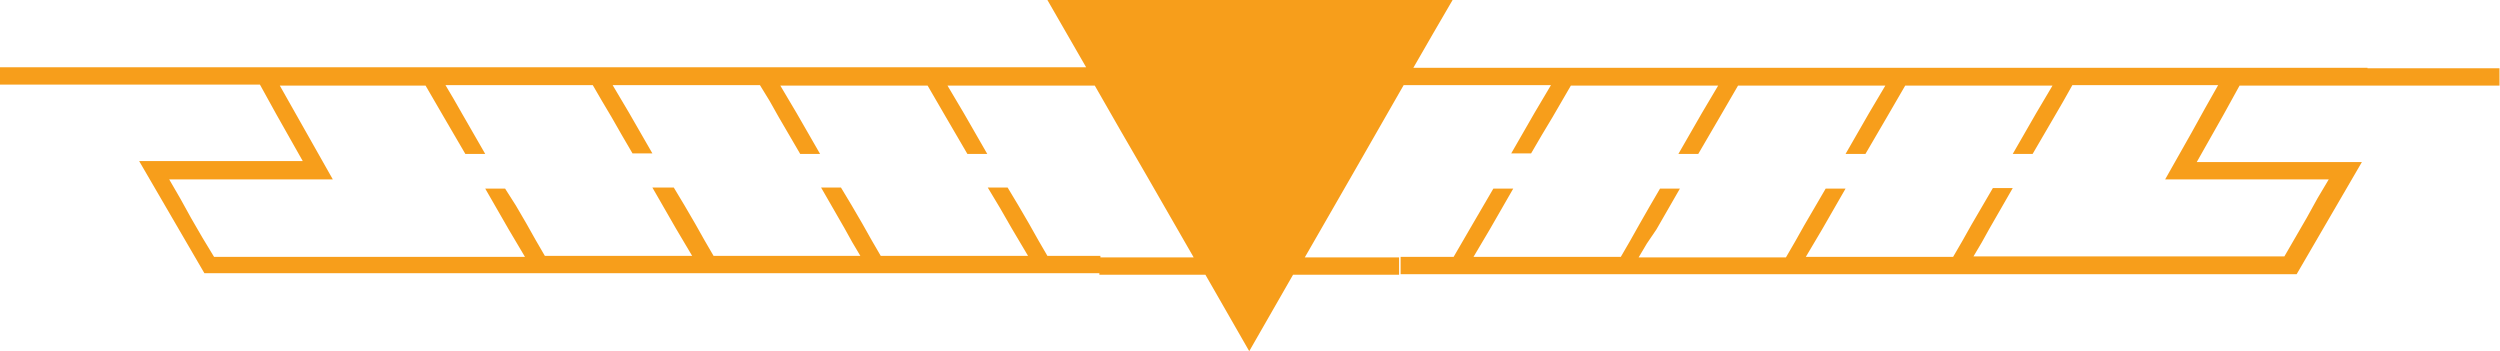
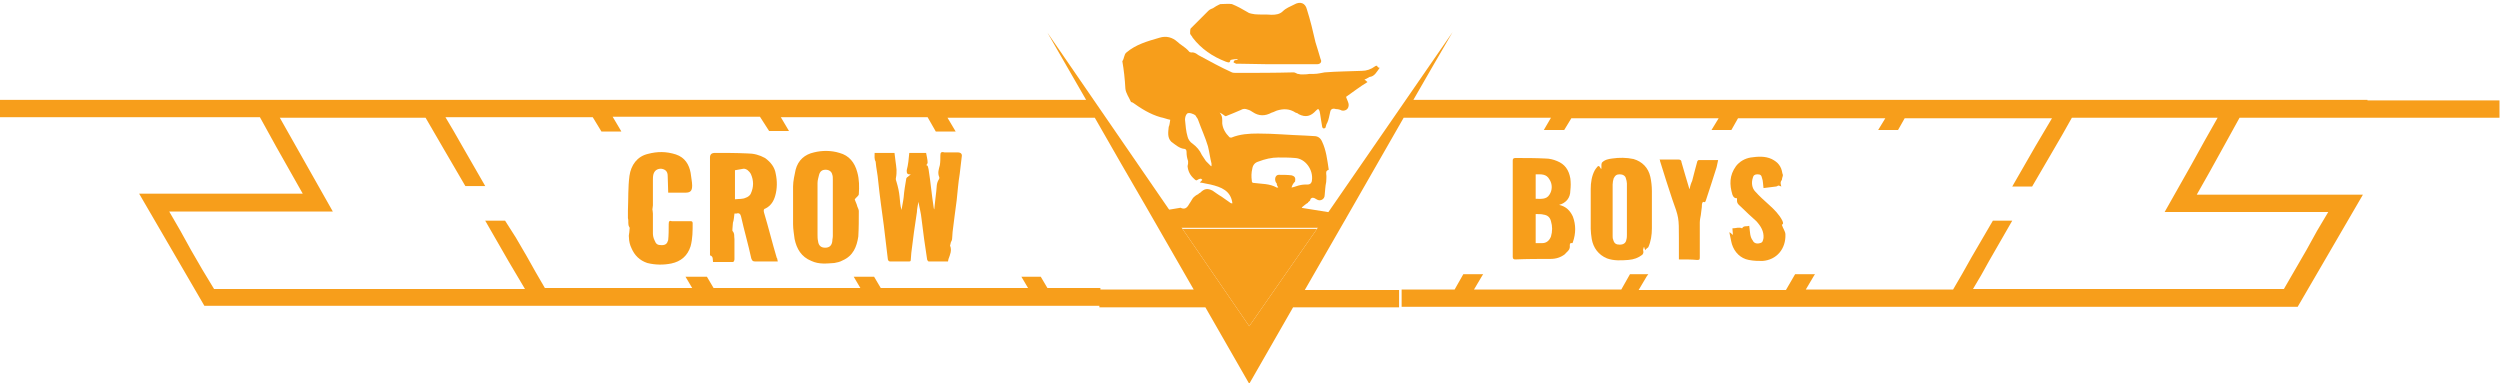
- <svg xmlns="http://www.w3.org/2000/svg" version="1.1" id="Layer_1" x="0px" y="0px" viewBox="0 0 490.5 68.8" style="enable-background:new 0 0 490.5 68.8;" xml:space="preserve">
+ <svg xmlns="http://www.w3.org/2000/svg" version="1.1" id="Layer_1" x="0px" y="0px" viewBox="0 0 490.5 75.1" style="enable-background:new 0 0 490.5 75.1;" xml:space="preserve">
  <style type="text/css">
	.st0{fill:#F79E1B;}
</style>
-   <path class="st0" d="M464.5,13.3H277.3l3.8-6.6L285,0h-79.5l3.8,6.6l3.8,6.6H0v3.4h51l1.6,2.9l1.6,2.9l2.6,4.6l2.6,4.6H27.3l3.2,5.5  l3.2,5.5l3.2,5.5l3.2,5.5h175.8v-3.4h-10.4l-1.8-3.1l-1.8-3.2l-2.1-3.6l-2.1-3.5h-3.9l2.4,4l2.3,4l1.6,2.7l1.6,2.7h-28.9l-1.8-3.1  l-1.8-3.2l-2.1-3.6l-2.1-3.5h-3.9l2.3,4l2.3,4l1.5,2.7l1.6,2.7h-28.8l-1.8-3.1l-1.8-3.2l-2.1-3.6l-2.1-3.5H128l2.3,4l2.3,4l1.6,2.7  l1.6,2.7h-28.9l-1.8-3.1l-1.8-3.2l-2.1-3.6L99.1,37h-3.9l2.3,4l2.3,4l1.6,2.7l1.6,2.7H42l-2.3-3.8l-2.2-3.8L35.4,39l-2.2-3.8h32.1  l-2.6-4.6L60.1,26l-2.6-4.6l-2.6-4.6h28.6l1.8,3.1l1.8,3.1l2.1,3.6l2.1,3.6h3.9l-2.3-4l-2.3-4L89,19.4l-1.6-2.7h28.9l1.8,3.1L120,23  l2,3.5l2.1,3.6h3.9l-2.3-4l-2.3-4l-1.6-2.7l-1.6-2.7h28.9l1.9,3.1l1.8,3.2l2.1,3.6l2.1,3.6h3.9l-2.3-4l-2.3-4l-1.6-2.7l-1.6-2.7  h28.9l1.8,3.1l1.8,3.1l2.1,3.6l2.1,3.6h3.9l-2.3-4l-2.3-4l-1.6-2.7l-1.6-2.7h28.9l5.1,8.9l5.1,8.8l4.6,8l4.6,8h-18.5v3.4h20.8  l4.3,7.5l4.3,7.5l4.3-7.5l4.3-7.5h20.8v-3.4h-18.5l4.6-8l4.6-8l5.1-8.9l5.1-8.9h28.9l-1.6,2.7l-1.6,2.7l-2.3,4l-2.3,4h3.9l2.1-3.6  l2.1-3.5l1.8-3.1l1.8-3.1h28.9l-1.6,2.7l-1.6,2.7l-2.3,4l-2.3,4h3.9l2.1-3.6l2.1-3.6l1.8-3.1l1.8-3.1h28.9l-1.6,2.7l-1.6,2.7l-2.3,4  l-2.3,4h3.9l2.1-3.6l2.1-3.6l1.8-3.1l1.8-3.1h28.9l-1.6,2.7l-1.6,2.7l-2.3,4l-2.3,4h3.9l2.1-3.6l2.1-3.6l1.8-3.1l1.8-3.2h28.6  l-2.6,4.6l-2.6,4.7l-2.6,4.6l-2.6,4.6h32.1l-2.2,3.7l-2.1,3.8l-2.2,3.8l-2.2,3.8h-61l1.6-2.7l1.5-2.7l2.3-4l2.3-4h-3.9l-2.1,3.6  l-2.1,3.6l-1.8,3.2l-1.8,3.1h-28.9l1.6-2.7l1.6-2.7l2.3-4l2.3-4h-3.9l-2.1,3.6l-2.1,3.6l-1.8,3.2l-1.8,3.1h-28.9l1.6-2.7L325,45  l2.3-4l2.3-4h-3.9l-2.1,3.6l-2,3.5l-1.8,3.2l-1.8,3.1h-28.9l1.6-2.7l1.6-2.7l2.3-4l2.3-4h-3.9l-2.1,3.6l-2.1,3.6l-1.8,3.1l-1.8,3.1  h-10.4v3.4h175.8l3.2-5.5l3.2-5.5l3.2-5.5l3.2-5.5H431l2.6-4.6l2.6-4.6l1.6-2.9l1.6-2.9h51v-3.4H464.5L464.5,13.3z" />
+   <path class="st0" d="M436.2,28.9l1.6-2.9l1.6-2.9h51v-3.4h-25.9v-0.1H277.3l3.8-6.6l3.9-6.7l-24.5,35.5l-2.1,3.1L245.1,64L232,44.9  l-2.5-3.6l-24-34.9l3.8,6.6l3.8,6.6H0v3.4h51l1.6,2.9l1.6,2.9l2.6,4.6l2.6,4.6H27.3l9.6,16.5l3.2,5.5h175.6v0.3h20.8l8.6,15l4.3-7.5  l4.3-7.5h20.8v-3.4H256l4.6-8l4.6-8l5.1-8.9l5.1-8.9h28.9l-1.4,2.4h4l1.4-2.3h28.9l-1.4,2.3h3.9l1.3-2.3h28.9l-1.4,2.3h3.9l1.3-2.3  h28.9l-1.6,2.7l-1.6,2.7l-4.6,8h3.9l2.1-3.6l2.1-3.6l1.8-3.1l1.8-3.2h28.6l-2.6,4.6l-2.6,4.7l-2.6,4.6l-2.6,4.6h32.1l-2.2,3.7  l-2.1,3.8l-2.2,3.8l-2.2,3.8h-61l1.6-2.7l1.5-2.7l2.3-4l2.3-4H391l-2.1,3.6l-2.1,3.6l-1.8,3.2l-1.8,3.1h-28.9l1.6-2.7l0.2-0.3h-3.9  l-1.8,3.1h-28.9l1.6-2.7l0.3-0.4h-3.6l-1.7,3h-28.9l1.6-2.7l0.2-0.3h-3.9l-1.7,3h-10.4v3.4h175.8l12.8-22H431l2.6-4.6L436.2,28.9z   M215.9,56.8v-0.3h-10.4l-1.3-2.2h-3.8l1.3,2.2h-28.9l-1.3-2.2h-4l1.3,2.2H140l-1.3-2.2h-4.2l1.3,2.2h-28.9l-1.8-3.1l-1.8-3.2  l-2.1-3.6l-2.1-3.3h-3.9l4.6,8l1.6,2.7l1.6,2.7H42l-2.3-3.8l-2.2-3.8l-2.1-3.8l-2.2-3.8h32.1l-2.6-4.6l-2.6-4.6l-2.6-4.6l-2.6-4.6  h28.6l1.8,3.1l1.8,3.1l2.1,3.6l2.1,3.6h3.9l-2.3-4l-2.3-4L89,25.7L87.4,23h28.9l1.7,2.8h3.9l-0.1-0.2l-1.6-2.7h28.9l1.8,2.8h3.9l0,0  l-1.6-2.7H182l1.6,2.8h3.9l0,0l-1.6-2.7h28.9l5.1,8.9l5.1,8.8l4.6,8l4.6,8H215.9z" />
+   <g>
+     <path class="st0" d="M270.2,12.9c-0.1,0-0.3,0-0.4,0.1c-0.8,0.6-1.7,0.9-2.6,0.9c-2.3,0.1-4.8,0.1-7.3,0.3   c-0.7,0.1-1.3,0.3-2.1,0.3h-0.9c-0.5,0.1-1,0.1-1.6,0.1c-0.3,0-0.4-0.1-0.7-0.1c-0.3-0.1-0.5-0.3-0.8-0.3   c-3.7,0.1-7.4,0.1-11.1,0.1c-0.4,0-0.8,0-1-0.1c-2.2-1-4.4-2.2-6.6-3.4c-0.4-0.3-0.8-0.6-1.4-0.5c-0.1,0-0.4-0.1-0.5-0.3   c-0.7-0.8-1.6-1.2-2.2-1.8c-1-0.9-2.2-1.2-3.5-0.8c-2.4,0.7-4.6,1.3-6.5,2.9c-0.5,0.4-0.4,1.2-0.8,1.7c0.3,1.7,0.5,3.5,0.6,5.4   c0.1,0.9,0.7,1.7,1.1,2.6c0.1,0,0.1,0.1,0.3,0.1c1.7,1.2,3.4,2.3,5.5,2.9c0.6,0.1,1.3,0.4,1.9,0.5c-0.1,0.5-0.1,1-0.3,1.4   c-0.1,1-0.3,2.1,0.5,2.9c0.8,0.6,1.6,1.3,2.5,1.4c0.4,0,0.5,0.3,0.5,0.6c0,0.7,0.1,1.2,0.3,1.8v0.5c0,0.1-0.1,0.4-0.1,0.5   c0.1,1,0.5,1.8,1.3,2.5c0.3,0.3,0.4,0.4,0.8,0.1c0.3-0.1,0.5-0.3,0.8,0.1c-0.1,0.1-0.3,0.3-0.5,0.5c0.8,0.1,1.4,0.3,2.1,0.4   c2.1,0.5,4,1.2,4.3,3.7c-0.1,0-0.3,0-0.4-0.1c-0.5-0.4-1.2-0.8-1.7-1.2c-0.7-0.4-1.2-0.8-1.8-1.2c-1-0.5-1.6-0.4-2.4,0.4   c-0.1,0.1-0.3,0.1-0.4,0.3c-0.3,0.1-0.7,0.4-0.9,0.6c-0.3,0.3-0.5,0.8-0.8,1.2c-0.4,0.7-0.8,1.3-1.7,0.9c-0.1-0.1-0.1,0-0.3,0   c-0.6,0.1-1.2,0.2-1.8,0.3c-0.6,0.1-1.2,0.2-1.8,0.3l2.3,3.3h32.6l1.4-2c-0.2-0.1-0.4-0.3-0.6-0.5c-0.1-0.1-0.1-0.1-0.3-0.1   c-0.5-0.1-1-0.1-1.6-0.3c-0.4-0.1-0.7-0.1-1.1-0.2c-1.7-0.3-3.3-0.5-5-0.8l-0.1-0.1c0.4-0.3,0.8-0.7,1.2-0.9   c0.1-0.3,0.5-0.3,0.5-0.7c0-0.1,0.3-0.3,0.4-0.3c0.3,0,0.5,0.1,0.8,0.3c0.7,0.5,1.6,0,1.6-0.8c0.1-0.9,0.1-1.7,0.3-2.6   c0-0.5,0.1-1,0-1.6c0-0.5,0-0.6,0.5-0.8c-0.3-2-0.5-3.8-1.3-5.5c-0.3-0.7-0.8-1.1-1.6-1.1c-0.5,0-1.2-0.1-1.7-0.1   c-3.1-0.1-6.1-0.4-9.3-0.4c-1.7,0-3.5,0.1-5.2,0.8c-0.1,0-0.3,0-0.4-0.1c-0.8-0.8-1.3-1.7-1.4-2.7c0-0.8,0.1-1.4-0.5-2.1   c0.3,0.1,0.5,0.3,0.7,0.4c0.1,0.1,0.4,0.3,0.5,0.3c1-0.4,2-0.8,2.9-1.2c0.5-0.3,0.9-0.3,1.4-0.1c0.4,0.1,0.7,0.3,1,0.5   c1.2,0.8,2.4,0.8,3.7,0.1c0.4-0.1,0.7-0.3,1-0.4c1.3-0.4,2.5-0.4,3.7,0.4c0.3,0.1,0.4,0.1,0.6,0.3c1.4,0.7,2.4,0.4,3.4-0.7   c0.4-0.4,0.5-0.4,0.7,0.1c0,0.1,0.1,0.4,0.1,0.5c0.1,0.9,0.3,1.7,0.4,2.5c0,0.1,0.1,0.4,0.3,0.4s0.4-0.1,0.4-0.3   c0.1-0.3,0.1-0.5,0.3-0.8c0.3-0.6,0.4-1.4,0.6-2.2c0.1-0.5,0.5-0.7,1.1-0.5c0.4,0,0.8,0.1,1.2,0.3c0.8,0.1,1.4-0.4,1.3-1.3   c-0.1-0.5-0.4-1-0.5-1.4c1.3-0.9,2.7-2,4.2-2.9c-0.3-0.3-0.5-0.4-0.6-0.5c0.4-0.1,0.6-0.3,1-0.5c1-0.1,1.4-1,2-1.8   C270.3,13.3,270.2,13,270.2,12.9z M245.7,33.1c0.1-0.7,0.5-1.2,1.2-1.4c1.3-0.5,2.6-0.8,3.9-0.8c1,0,2.2,0,3.3,0.1   c2,0.1,3.6,2.3,3.3,4.4c0,0.4-0.3,0.8-0.8,0.8c-0.4,0-0.9,0-1.4,0.1c-0.6,0.1-1.2,0.4-1.8,0.5c0.1-0.4,0.3-0.8,0.7-1.2   c0.1-0.7,0-1-0.7-1.2c-0.8-0.1-1.7-0.1-2.5-0.1c-0.5,0-0.8,0.5-0.7,1.1c0,0.1,0.1,0.4,0.3,0.6c0,0.3,0.1,0.5,0.3,0.8   c-0.1,0-0.3,0-0.3,0c-1.4-0.8-3-0.7-4.4-0.9c-0.4,0-0.5-0.1-0.5-0.5C245.5,34.7,245.5,33.9,245.7,33.1z M237.6,32.6   c-0.4-0.4-0.7-0.7-1-1l-0.8-1.2c-0.4-0.9-1-1.6-1.8-2.2c-0.5-0.3-0.9-0.9-1-1.4c-0.3-1-0.4-2.2-0.5-3.3c0-0.4,0.1-0.9,0.4-1.2   c0.3-0.3,1.3,0,1.7,0.4c0.1,0.3,0.4,0.5,0.5,0.9c0.6,1.7,1.4,3.4,1.9,5.1c0.3,1.2,0.4,2.2,0.7,3.4V32.6z" />
+     <polygon class="st0" points="258.4,44.9 245.1,64 232,44.9  " />
+     <path class="st0" d="M242.9,11.6c-0.5,0-0.8,0-1.2,0.1c-0.1,0-0.3,0.1-0.3,0.1c-0.1,0.7-0.5,0.4-0.9,0.3c-2.6-1-4.8-2.5-6.5-4.7   c-0.1-0.3-0.4-0.5-0.5-0.8c0-0.3,0-0.8,0.1-1c1.2-1.2,2.3-2.3,3.5-3.5c0.3-0.3,0.7-0.4,0.9-0.5c0.4-0.3,0.8-0.5,1.2-0.7   c0.1,0,0.1-0.1,0.3-0.1c0.8,0,1.6-0.1,2.2,0c1,0.4,2.1,1,3.1,1.6c0.4,0.3,1,0.3,1.4,0.4c1,0.1,2.1,0,3.3,0.1c0.8,0,1.6-0.1,2.2-0.7   s1.4-0.9,2.2-1.3c1.2-0.7,2.2-0.3,2.5,0.9c0.7,2.2,1.2,4.3,1.7,6.5c0.3,1,0.7,2.2,1,3.3c0.3,0.5,0,1-0.7,1c-2,0-3.8,0-5.7,0   c-1.3,0-2.6,0-3.9,0c-2,0-3.9-0.1-5.9-0.1c-0.1,0-0.3,0-0.4,0c-0.1-0.1-0.3-0.1-0.5-0.3c0.1-0.1,0.1-0.3,0.3-0.4   C242.7,11.8,242.8,11.7,242.9,11.6z" />
+   </g>
+   <g>
+     <path class="st0" d="M171.6,30c1.3,0,2.6,0,3.9,0c0.1,1.1,0.3,2.1,0.4,3.3c0,0.5,0,1-0.1,1.5c-0.1,0.4,0,0.6,0.1,0.9   c0.3,1,0.5,1.9,0.6,2.9c0.1,0.9,0.1,1.8,0.4,2.6c0.1-0.9,0.3-1.6,0.4-2.5c0.1-1.3,0.3-2.4,0.5-3.6c0-0.1,0.1-0.3,0.3-0.4   c0.1-0.1,0.4-0.3,0.6-0.5c-0.8,0.1-0.8-0.3-0.8-0.8c0.3-1.1,0.4-2.3,0.5-3.4c1.1,0,2.1,0,3.3,0c0.1,0.6,0.3,1.3,0.3,1.9   c0,0.1-0.1,0.4-0.3,0.5c0.4,0,0.4,0.5,0.5,0.9c0.4,2.5,0.6,5,1,7.5c0,0,0,0.1,0.1,0.3c0.1-1.3,0.3-2.5,0.4-3.6   c0.1-0.8,0-1.5,0.5-2.3c0.1-0.1,0.1-0.3,0.1-0.4c-0.4-0.9-0.1-1.6,0.1-2.4c0.1-0.6,0.1-1.3,0.1-1.9c0-0.5,0.1-0.8,0.8-0.6   c0.9,0,1.8,0,2.6,0c0.6,0,0.9,0.3,0.8,0.8c-0.1,1.1-0.3,2.3-0.4,3.4c-0.3,1.8-0.4,3.4-0.6,5.2c-0.3,2-0.5,4-0.8,6.2   c0,0.5-0.1,1-0.1,1.4c0,0.3-0.3,0.6-0.3,0.9c0,0.1-0.1,0.3-0.1,0.4c0.4,0.9,0,1.8-0.3,2.6c0,0.1-0.1,0.3-0.1,0.5   c-1.3,0-2.5,0-3.8,0c-0.1,0-0.3-0.3-0.3-0.4c-0.4-2.6-0.8-5.4-1.1-8c-0.1-1.1-0.4-2.1-0.6-3.3c-0.1,0.6-0.3,1.4-0.3,2   c-0.4,2.6-0.8,5.4-1.1,8c0,0.4-0.1,0.9-0.1,1.3c0,0.4-0.1,0.4-0.5,0.4c-1.1,0-2.4,0-3.5,0c-0.3,0-0.4-0.1-0.5-0.4   c-0.3-2.3-0.5-4.4-0.8-6.7c-0.4-2.9-0.8-5.8-1.1-8.7c-0.1-1.3-0.4-2.5-0.5-3.8C171.5,31.2,171.6,30.6,171.6,30z" />
+     <path class="st0" d="M152.6,51.3c-0.4,0-0.8,0-1,0c-1.1,0-2.3,0-3.4,0c-0.5,0-0.6-0.1-0.8-0.6c-0.6-2.8-1.4-5.5-2-8.2   c-0.1-0.5-0.4-0.8-0.9-0.6c-0.1,0-0.3,0-0.4,0c-0.1,0.6-0.1,1.3-0.3,1.8c0,0.4-0.1,0.9-0.1,1.3c0,0.1,0,0.3,0,0.3   c0.5,0.5,0.3,1.1,0.4,1.6c0,1.4,0,2.6,0,4c0,0.1-0.1,0.5-0.3,0.5c-1.4,0-2.6,0-3.9,0c-0.1-0.5,0.1-1.1-0.6-1.3c0-0.8,0-1.5,0-2.4   c0-5.4,0-10.8,0-16.2c0-0.3,0-0.5,0-0.6c0-0.6,0.3-0.9,1-0.9c2.1,0,4.1,0,6.3,0.1c1.3,0,2.4,0.3,3.5,0.9c1.1,0.8,1.9,1.8,2.1,3.1   c0.3,1.4,0.3,2.9-0.1,4.3c-0.3,1.1-0.9,2-1.9,2.5c-0.4,0.1-0.4,0.4-0.3,0.8c0.9,3,1.6,5.9,2.5,8.9   C152.5,50.6,152.5,50.9,152.6,51.3z M144.2,33.4c0,1.8,0,3.6,0,5.7c0.8-0.1,1.5,0,2.1-0.3c0.4-0.1,0.9-0.5,1-0.8   c0.6-1.3,0.6-2.6,0-3.9c-0.3-0.5-0.8-1-1.4-1C145.3,33.2,144.8,33.3,144.2,33.4z" />
+     <path class="st0" d="M167.7,39.1c0.1,0.4,0.4,0.9,0.5,1.4c0.1,0.3,0.3,0.6,0.3,0.9c0,1.6,0,3.4-0.1,5c-0.3,2-1,3.8-3.1,4.7   c-0.5,0.3-1.1,0.4-1.6,0.5c-1.5,0.1-3,0.3-4.5-0.4c-2-0.8-2.9-2.4-3.3-4.3c-0.1-0.9-0.3-1.9-0.3-2.9c0-2.5,0-4.9,0-7.4   c0-1.1,0.3-2.3,0.5-3.3c0.5-1.9,1.8-3,3.6-3.4c1.6-0.4,3.4-0.4,5,0.1c1.9,0.5,3,1.9,3.5,3.8c0.4,1.4,0.4,2.9,0.3,4.3   C168.5,38.4,168,38.7,167.7,39.1z M163.4,40.7c0-1.8,0-3.6,0-5.4c0-0.4,0-0.8-0.1-1c-0.1-0.6-0.6-1-1.3-1s-1.1,0.3-1.3,1   c-0.1,0.5-0.3,1-0.3,1.6c0,3.4,0,6.7,0,10.1c0,0.4,0,0.9,0.1,1.3c0.1,0.9,0.6,1.3,1.4,1.3c0.8,0,1.3-0.4,1.4-1.3   c0-0.4,0.1-0.6,0.1-1C163.4,44.2,163.4,42.5,163.4,40.7z" />
+     <path class="st0" d="M131.1,37.8c0-1.3-0.1-2.3-0.1-3.3c0-0.9-0.5-1.3-1.3-1.4c-0.8,0-1.3,0.4-1.5,1.1c-0.1,0.4-0.1,0.8-0.1,1.1   c0,1.6,0,3.3,0,5c0,0.3-0.1,0.5-0.1,0.8c0,0.1,0.1,0.4,0.1,0.8c0,1.3,0,2.6,0,3.9c0,0.4,0.1,0.9,0.3,1.3c0.3,0.8,0.6,1,1.4,1   s1.1-0.3,1.3-1c0.1-1,0.1-2.1,0.1-3.1c0-0.5,0.1-0.8,0.6-0.6c1.3,0,2.4,0,3.6,0c0.3,0,0.5,0,0.5,0.4c0,1.5,0,3-0.4,4.5   c-0.6,1.9-1.9,3-3.8,3.4c-1.5,0.3-3.1,0.3-4.7-0.1c-1.5-0.5-2.5-1.5-3.1-2.9c-0.3-0.6-0.5-1.4-0.5-2.1c-0.1-0.4,0.1-0.9,0.1-1.4   c0-0.3,0.1-0.5,0-0.6c-0.4-0.6-0.1-1.1-0.3-1.8c0-0.5,0-1,0-1.5c0.1-2.3,0-4.5,0.3-6.8c0.3-2.1,1.5-3.8,3.6-4.3   c1.9-0.5,3.6-0.5,5.5,0.1c1.8,0.6,2.6,2,2.9,3.6c0.1,0.9,0.3,1.8,0.3,2.5c0,1-0.3,1.4-1.3,1.4C133.4,37.8,132.3,37.8,131.1,37.8z" />
+   </g>
+   <g>
+     <path class="st0" d="M305.9,40.2c1.4,0.3,2.2,1.2,2.7,2.3c0.6,1.6,0.6,3.3,0,5c0,0.1-0.1,0.2-0.1,0.2c-0.6-0.1-0.5,0.3-0.5,0.7   c0,0.7-0.6,1-1,1.5c-0.8,0.6-1.7,0.9-2.8,0.9c-2.3,0-4.5,0-6.9,0.1c-0.3,0-0.5-0.1-0.5-0.5c0-6.3,0-12.6,0-18.9   c0-0.3,0.1-0.5,0.5-0.5c2,0,4,0,5.9,0.1c0.8,0,1.6,0.2,2.3,0.5c1.5,0.6,2.3,1.7,2.6,3.4c0.1,0.8,0.1,1.6,0,2.4   C308.1,38.8,307.3,39.8,305.9,40.2z M301.3,42c0,2,0,3.8,0,5.7c0.5,0,0.9,0,1.3,0c0.8,0,1.4-0.5,1.7-1.3c0.3-1,0.3-2,0-3   c-0.2-0.8-0.7-1.2-1.5-1.3C302.5,42,301.9,42,301.3,42z M301.3,34.2c0,1.6,0,3.1,0,4.8c0.9,0,2.1,0.2,2.7-0.8c0.6-0.9,0.6-2.1,0-3   C303.4,34.1,302.4,34.2,301.3,34.2z" />
+     <path class="st0" d="M322.8,49.1c-0.1-0.2-0.2-0.5-0.2-0.6h-0.1c0,0.2-0.2,0.5-0.1,0.7c0.1,0.3,0,0.6-0.2,0.8   c-0.8,0.6-1.6,0.9-2.7,1c-1.4,0.1-2.8,0.2-4.2-0.3c-1.7-0.7-2.7-2.1-3-3.8c-0.1-0.7-0.2-1.4-0.2-2c0-2.6,0-5.2,0-7.8   c0-1.3,0.2-2.6,0.8-3.7c0.1-0.1,0.1-0.2,0.2-0.3c0.5-0.7,0.6-0.7,1,0h0.1c0-0.2,0-0.5,0-0.7c0-0.1,0-0.3,0.1-0.5   c0.6-0.6,1.3-0.7,2-0.8c1.4-0.2,2.8-0.2,4.2,0.1c1.7,0.5,2.9,1.7,3.3,3.5c0.2,0.9,0.3,1.9,0.3,2.8c0,2.4,0,4.9,0,7.3   c0,1.3-0.2,2.6-0.7,3.7C323,48.8,322.9,48.9,322.8,49.1z M319.2,41.1c0-1.7,0-3.4,0-5.1c0-0.3-0.1-0.7-0.2-1   c-0.1-0.5-0.6-0.8-1.2-0.8c-0.6,0-0.9,0.2-1.2,0.8c-0.1,0.3-0.2,0.8-0.2,1.2c0,3.4,0,6.8,0,10.1c0,0.2,0,0.5,0.1,0.7   c0.2,0.8,0.6,1,1.3,1c0.7,0,1.2-0.3,1.3-1c0.1-0.3,0.1-0.7,0.1-1C319.2,44.2,319.2,42.7,319.2,41.1z" />
+     <path class="st0" d="M349.5,36.6c-0.2-0.1-0.5-0.2-0.6-0.2c-0.2,0.1-0.3,0.2-0.5,0.2c-0.8,0.1-1.6,0.2-2.4,0.3c0-0.3-0.1-0.7-0.1-1   s-0.1-0.7-0.2-1c-0.1-0.5-0.3-0.7-0.9-0.7c-0.5,0-0.8,0.2-0.9,0.7c-0.3,0.9-0.2,2,0.5,2.7c0.8,0.9,1.7,1.7,2.7,2.6   c1,0.9,2,1.9,2.6,3.1c0.1,0.3,0.3,0.6-0.1,0.8c0.2,0.7,0.7,1.3,0.7,1.9c0.1,2.8-1.7,5-4.5,5.2c-0.8,0-1.7,0-2.7-0.2   c-1.6-0.3-2.8-1.5-3.3-3.1c-0.2-0.7-0.3-1.5-0.5-2.3h0.1c0.1,0.1,0.3,0.2,0.6,0.5c0-0.5-0.1-0.8-0.1-1.3c0.7,0,1.3-0.3,1.9,0   c0.3-0.6,0.9-0.3,1.4-0.5c0.1,0.6,0.1,1.2,0.2,1.7c0.1,0.5,0.2,0.8,0.5,1.2c0.2,0.5,0.8,0.7,1.4,0.5c0.6-0.1,0.6-0.6,0.7-1   c0.1-1.3-0.5-2.3-1.4-3.3c-1-0.9-2.1-1.9-3-2.8c-0.3-0.3-0.8-0.6-0.8-1.2c0-0.1,0-0.3,0-0.5c-0.5,0-0.7-0.2-0.9-0.7   c-0.6-2-0.6-3.8,0.7-5.6c0.7-0.9,1.7-1.5,2.9-1.7c1.4-0.2,2.8-0.3,4.1,0.3c1.2,0.6,1.9,1.4,2.1,2.8c0,0.1,0.1,0.2,0.1,0.3   s0,0.3-0.1,0.5c0,0.1-0.1,0.3-0.1,0.5C349.2,35.8,349.4,36.2,349.5,36.6z" />
+     <path class="st0" d="M329.4,50.9c0-1,0-2,0-2.9c0-0.5,0-0.9,0-1.3c0-4,0-4-1.3-7.6c-0.8-2.4-1.6-4.9-2.4-7.5c0-0.1,0-0.2-0.1-0.3   c0.2,0,0.3,0,0.6,0c1,0,2.1,0,3.1,0c0.3,0,0.6,0.1,0.6,0.5c0.5,1.7,1,3.5,1.5,5.1c0,0,0,0.1,0.1,0.2c0.1-0.6,0.3-1.2,0.5-1.6   c0.3-1.3,0.7-2.6,1-3.8c0-0.1,0.2-0.3,0.3-0.3c1.3,0,2.4,0,3.8,0c-0.1,0.5-0.2,0.9-0.3,1.4c-0.7,2.2-1.4,4.4-2.1,6.5   c-0.1,0.2-0.1,0.5-0.5,0.3c0,0-0.2,0.1-0.2,0.2c-0.1,0.2-0.1,0.6-0.1,0.8c-0.1,0.6-0.1,1-0.2,1.6c-0.1,0.5-0.2,1-0.2,1.5   c0,2.2,0,4.4,0,6.8c0,0.5-0.1,0.5-0.6,0.5C332,50.9,330.7,50.9,329.4,50.9z" />
+   </g>
</svg>
